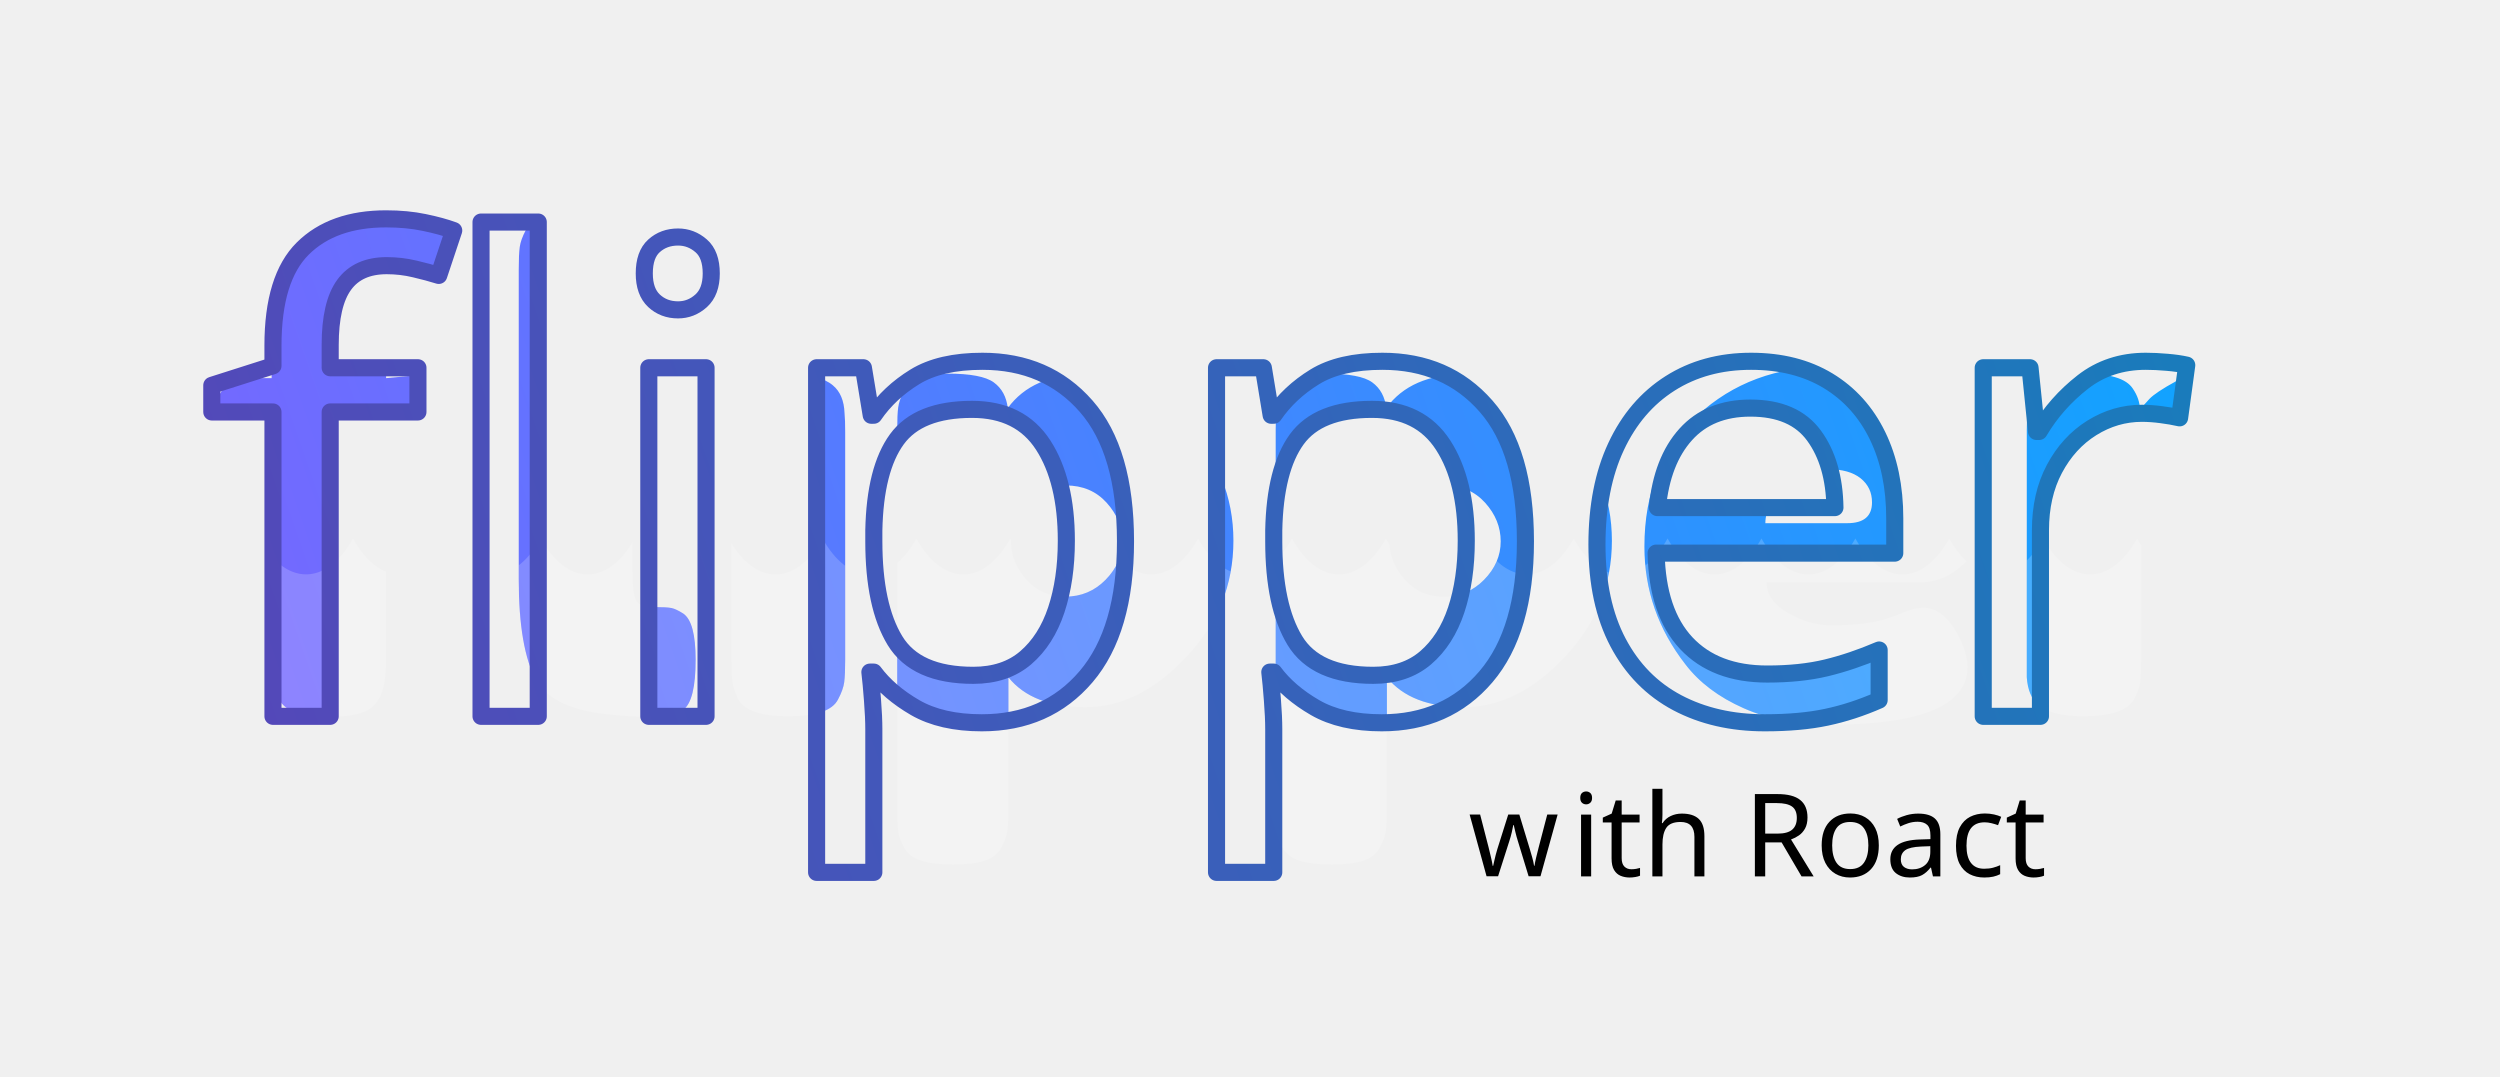
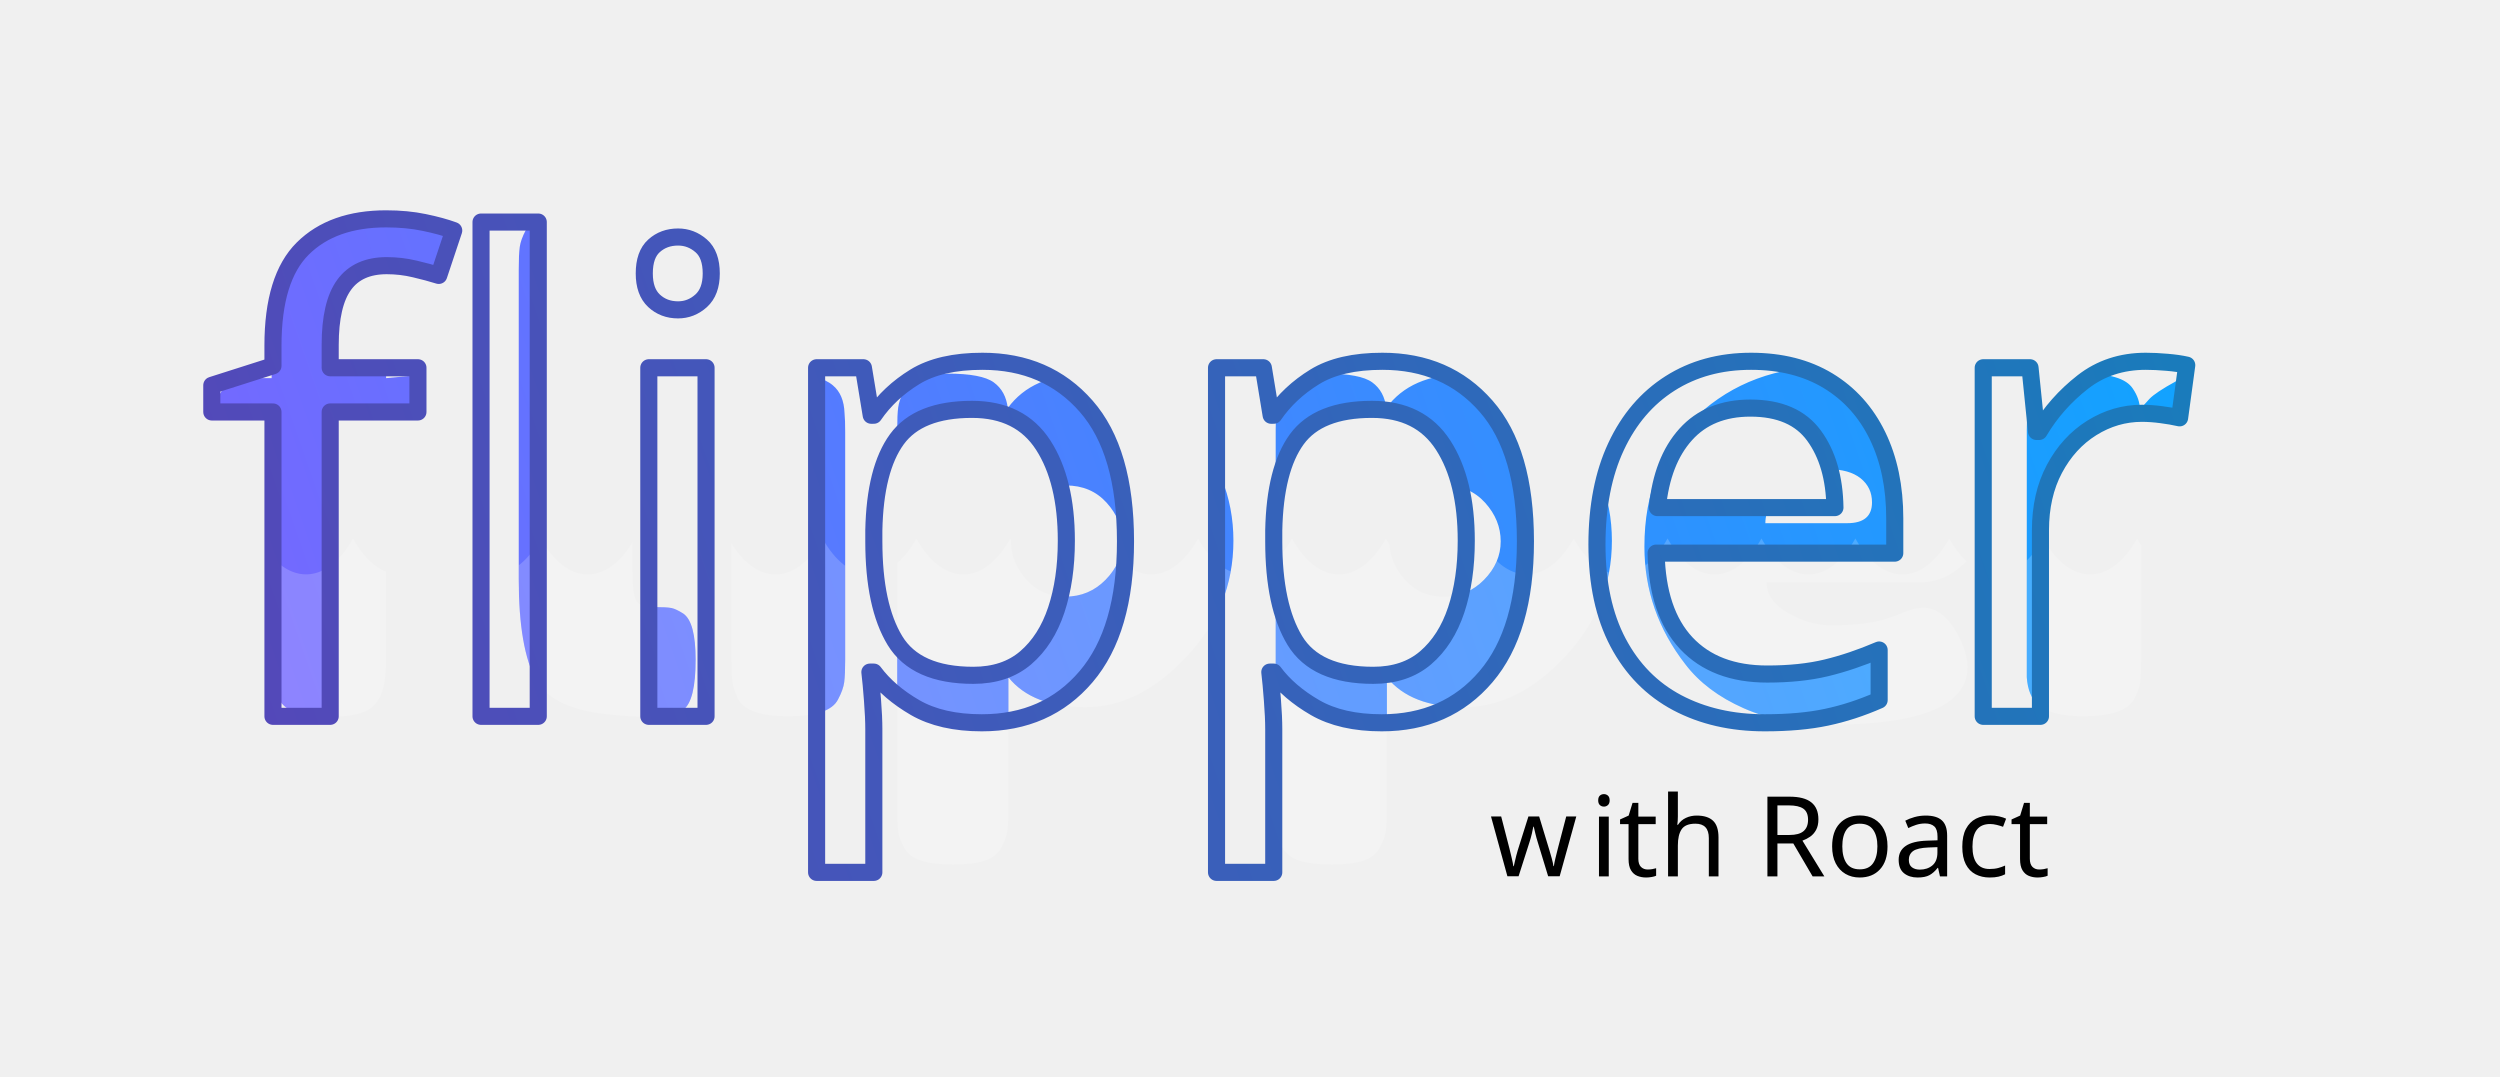
<svg xmlns="http://www.w3.org/2000/svg" width="100%" height="100%" viewBox="0 0 585 252" version="1.1" xml:space="preserve" style="fill-rule:evenodd;clip-rule:evenodd;stroke-linejoin:round;stroke-miterlimit:2;">
  <g transform="matrix(1,0,0,1,-615,0)">
    <g id="Artboard1" transform="matrix(0.491597,0,0,0.657963,528.479,-125.671)">
      <rect x="176" y="191" width="1190" height="383" style="fill:none;" />
      <g transform="matrix(2.03419,0,0,1.51984,123.68,96.1896)">
        <clipPath id="_clip1">
          <path d="M125.955,149.959C132.955,149.959 137.063,151.887 138.281,155.742C138.889,157.669 139.194,160.205 139.194,163.35C139.194,166.495 138.864,169.006 138.204,170.882C137.545,172.759 136.505,174.103 135.085,174.915C132.955,176.132 129.861,176.741 125.803,176.741L116.064,176.132L116.064,216.913C116.064,220.768 115.582,223.634 114.618,225.511C113.654,227.388 112.184,228.63 110.205,229.239C108.227,229.848 105.666,230.152 102.521,230.152C99.376,230.152 96.865,229.822 94.988,229.163C93.112,228.504 91.768,227.438 90.956,225.968C90.144,224.497 89.663,223.152 89.51,221.935C89.358,220.718 89.282,218.942 89.282,216.609L89.282,176.284L83.804,176.284C81.166,176.081 79.29,175.473 78.174,174.458C76.246,172.531 75.283,168.828 75.283,163.35C75.283,155.031 78.275,150.872 84.261,150.872L89.282,150.872L89.282,142.807C89.282,134.996 92.072,127.92 97.651,121.58C103.231,115.239 111.296,112.069 121.846,112.069C124.18,112.069 125.929,112.145 127.096,112.297C128.263,112.449 129.607,112.931 131.129,113.743C133.868,115.062 135.237,118.967 135.237,125.46C135.237,130.329 134.375,133.829 132.65,135.96C131.23,137.583 128.998,138.496 125.955,138.699L121.694,138.699C117.941,138.699 116.064,139.967 116.064,142.503L116.064,150.872L125.955,149.959ZM147.106,125.46C147.106,123.127 147.182,121.377 147.335,120.21C147.487,119.043 147.969,117.699 148.78,116.178C150.099,113.439 154.005,112.069 160.497,112.069C166.685,112.069 170.54,113.439 172.062,116.178C172.874,117.699 173.355,119.069 173.508,120.286C173.66,121.503 173.736,123.279 173.736,125.612L173.736,196.066C173.736,199.718 174.04,202.026 174.649,202.99C175.258,203.954 176.602,204.436 178.681,204.436C180.761,204.436 182.156,204.512 182.866,204.664C183.576,204.816 184.489,205.247 185.605,205.957C187.533,207.276 188.496,210.877 188.496,216.761C188.496,223.152 187.533,227.058 185.605,228.478C182.866,230.304 176.526,230.609 166.584,229.391C158.773,228.377 153.65,225.79 151.215,221.631C148.476,216.66 147.106,208.747 147.106,197.892L147.106,125.46ZM196.866,163.198C196.866,160.865 196.942,159.115 197.094,157.948C197.246,156.781 197.677,155.437 198.387,153.915C199.808,151.278 203.764,149.959 210.256,149.959C215.126,149.959 218.575,150.821 220.604,152.546C222.329,153.966 223.242,156.147 223.343,159.089C223.444,160.104 223.495,161.575 223.495,163.502L223.495,216.761C223.495,219.095 223.419,220.844 223.267,222.011C223.115,223.178 222.633,224.522 221.821,226.044C220.503,228.681 216.597,230 210.104,230C203.713,230 199.808,228.63 198.387,225.891C197.677,224.37 197.246,223.051 197.094,221.935C196.942,220.819 196.866,219.044 196.866,216.609L196.866,163.198ZM221.897,134.97C221.137,136.441 219.792,137.481 217.865,138.09C215.937,138.699 213.376,139.003 210.18,139.003C206.985,139.003 204.423,138.699 202.496,138.09C200.568,137.481 199.224,136.416 198.463,134.894C197.703,133.373 197.246,132.028 197.094,130.862C196.942,129.695 196.866,127.945 196.866,125.612C196.866,123.279 196.942,121.529 197.094,120.362C197.246,119.196 197.677,117.902 198.387,116.482C199.808,113.743 203.764,112.373 210.256,112.373C216.648,112.373 220.503,113.743 221.821,116.482C222.633,118.004 223.115,119.348 223.267,120.514C223.419,121.681 223.495,123.431 223.495,125.764C223.495,128.097 223.419,129.847 223.267,131.014C223.115,132.181 222.658,133.499 221.897,134.97ZM235.669,251.76L235.669,162.893C235.669,160.56 235.745,158.836 235.897,157.72C236.049,156.604 236.48,155.336 237.19,153.915C238.611,151.176 242.009,149.807 247.386,149.807C252.762,149.807 256.389,150.492 258.266,151.861C260.143,153.231 261.233,155.234 261.537,157.872C265.392,152.597 271.454,149.959 279.722,149.959C287.99,149.959 295.826,153.865 303.232,161.676C310.637,169.487 314.34,178.567 314.34,188.914C314.34,199.262 310.663,208.341 303.308,216.153C295.953,223.964 288.116,227.87 279.798,227.87C271.479,227.87 265.443,225.536 261.69,220.87L261.69,251.608C261.69,253.941 261.614,255.666 261.461,256.782C261.309,257.898 260.853,259.191 260.092,260.662C259.331,262.133 258.038,263.173 256.212,263.782C254.386,264.39 251.9,264.695 248.755,264.695C245.61,264.695 243.1,264.39 241.223,263.782C239.346,263.173 238.027,262.158 237.266,260.738C236.506,259.318 236.049,258.05 235.897,256.934C235.745,255.818 235.669,254.093 235.669,251.76ZM265.798,180.089C263.465,182.828 262.298,185.82 262.298,189.067C262.298,192.313 263.49,195.28 265.874,197.968C268.258,200.657 271.302,202.001 275.004,202.001C278.707,202.001 281.852,200.682 284.439,198.044C287.026,195.407 288.319,192.414 288.319,189.067C288.319,185.719 287.102,182.701 284.667,180.012C282.232,177.324 279.062,175.98 275.157,175.98C271.251,175.98 268.131,177.35 265.798,180.089ZM324.231,251.76L324.231,162.893C324.231,160.56 324.307,158.836 324.459,157.72C324.612,156.604 325.043,155.336 325.753,153.915C327.173,151.176 330.571,149.807 335.948,149.807C341.325,149.807 344.951,150.492 346.828,151.861C348.705,153.231 349.796,155.234 350.1,157.872C353.955,152.597 360.016,149.959 368.284,149.959C376.552,149.959 384.389,153.865 391.794,161.676C399.2,169.487 402.903,178.567 402.903,188.914C402.903,199.262 399.225,208.341 391.87,216.153C384.515,223.964 376.679,227.87 368.36,227.87C360.042,227.87 354.006,225.536 350.252,220.87L350.252,251.608C350.252,253.941 350.176,255.666 350.024,256.782C349.872,257.898 349.415,259.191 348.654,260.662C347.893,262.133 346.6,263.173 344.774,263.782C342.948,264.39 340.462,264.695 337.318,264.695C334.173,264.695 331.662,264.39 329.785,263.782C327.909,263.173 326.59,262.158 325.829,260.738C325.068,259.318 324.612,258.05 324.459,256.934C324.307,255.818 324.231,254.093 324.231,251.76ZM354.361,180.089C352.027,182.828 350.861,185.82 350.861,189.067C350.861,192.313 352.053,195.28 354.437,197.968C356.821,200.657 359.864,202.001 363.567,202.001C367.27,202.001 370.414,200.682 373.001,198.044C375.588,195.407 376.882,192.414 376.882,189.067C376.882,185.719 375.664,182.701 373.23,180.012C370.795,177.324 367.625,175.98 363.719,175.98C359.813,175.98 356.694,177.35 354.361,180.089ZM490.095,180.317C490.095,186.556 488.548,191.172 485.454,194.164C482.36,197.157 478.936,198.653 475.183,198.653L439.119,198.653C439.119,201.494 440.793,203.878 444.14,205.805C447.488,207.733 450.836,208.696 454.183,208.696C460.067,208.696 464.683,208.088 468.031,206.87L469.705,206.262C472.139,205.146 474.168,204.588 475.791,204.588C479.038,204.588 481.828,206.87 484.161,211.435C485.48,214.174 486.139,216.508 486.139,218.435C486.139,227.464 475.335,231.978 453.727,231.978C446.22,231.978 439.55,230.685 433.717,228.098C427.884,225.511 423.344,222.087 420.098,217.826C413.707,209.609 410.511,200.428 410.511,190.284C410.511,177.502 414.645,167.281 422.913,159.622C431.181,151.963 441.503,148.133 453.879,148.133C467.98,148.133 478.328,153.104 484.922,163.046C488.371,168.321 490.095,174.078 490.095,180.317ZM457.988,184.806C461.843,184.806 463.77,183.183 463.77,179.936C463.77,177.603 462.882,175.726 461.107,174.306C459.332,172.886 456.796,172.176 453.499,172.176C450.202,172.176 446.93,173.52 443.684,176.208C440.438,178.897 438.814,181.762 438.814,184.806L457.988,184.806ZM554.463,150.72C556.39,151.329 557.988,152.368 559.256,153.839C560.524,155.31 561.158,157.669 561.158,160.915C561.158,164.162 560.195,167.712 558.267,171.567C556.34,175.422 553.55,177.35 549.898,177.35C548.072,177.35 546.322,176.944 544.648,176.132C542.974,175.321 540.768,174.915 538.029,174.915C535.29,174.915 532.728,175.879 530.344,177.806C527.96,179.733 526.768,182.067 526.768,184.806L526.768,216.761C526.768,219.095 526.692,220.844 526.54,222.011C526.388,223.178 525.906,224.522 525.094,226.044C523.573,228.681 519.616,230 513.225,230C508.356,230 504.856,229.138 502.725,227.413C501.102,225.993 500.189,223.812 499.986,220.87L499.986,163.046C499.986,160.712 500.062,158.962 500.215,157.796C500.367,156.629 500.798,155.336 501.508,153.915C502.928,151.176 506.885,149.807 513.377,149.807C519.464,149.807 523.268,150.974 524.79,153.307C525.906,154.93 526.464,156.604 526.464,158.328C526.971,157.618 527.706,156.756 528.67,155.742C529.634,154.727 531.688,153.358 534.833,151.633C537.978,149.908 540.742,149.046 543.126,149.046C545.51,149.046 547.514,149.173 549.137,149.426C550.76,149.68 552.535,150.111 554.463,150.72Z" clip-rule="nonzero" />
        </clipPath>
        <g clip-path="url(#_clip1)">
          <text x="73px" y="230px" style="font-family:'FredokaOne-Regular', 'Fredoka One';font-size:152.169px;fill:url(#_Linear2);">ﬂipper</text>
          <g transform="matrix(1,0,0,1.15129,4.0786,22.5964)">
            <path d="M318.472,149.668C320.519,148.409 322.38,146.467 323.965,144C326.881,148.538 330.732,151.3 334.951,151.3C336.877,151.3 338.726,150.725 340.444,149.668L340.444,260.393L318.472,260.393L318.472,149.668ZM274.528,260.393L274.528,149.668C276.574,148.409 278.436,146.467 280.021,144C282.937,148.538 286.788,151.3 291.007,151.3C292.933,151.3 294.782,150.725 296.5,149.668L296.596,149.608C298.605,148.348 300.433,146.429 301.993,144C304.909,148.538 308.76,151.3 312.979,151.3C314.905,151.3 316.754,150.725 318.472,149.668L318.472,260.393L274.528,260.393ZM472.278,260.393L472.278,149.668C474.324,148.409 476.186,146.467 477.771,144C480.687,148.538 484.538,151.3 488.757,151.3C490.683,151.3 492.532,150.725 494.25,149.668L494.346,149.608C496.355,148.348 498.183,146.429 499.743,144C502.659,148.538 506.51,151.3 510.729,151.3C512.655,151.3 514.504,150.725 516.222,149.668L516.222,260.393L472.278,260.393ZM626.083,260.393L626.083,149.668C628.13,148.409 629.991,146.467 631.576,144C634.492,148.538 638.343,151.3 642.563,151.3C644.488,151.3 646.337,150.725 648.056,149.668L648.151,149.608C650.16,148.348 651.988,146.429 653.549,144C656.465,148.538 660.316,151.3 664.535,151.3C666.46,151.3 668.309,150.725 670.028,149.668L670.028,260.393L626.083,260.393ZM-76.932,149.608C-74.923,148.348 -73.095,146.429 -71.535,144C-68.619,148.538 -64.768,151.3 -60.549,151.3C-58.623,151.3 -56.774,150.725 -55.056,149.668L-55.056,260.393L-99,260.393L-99,149.668C-96.953,148.409 -95.092,146.467 -93.507,144C-90.591,148.538 -86.74,151.3 -82.521,151.3C-80.595,151.3 -78.746,150.725 -77.028,149.668L-76.932,149.608ZM-55.056,260.393L-55.056,149.668C-53.009,148.409 -51.148,146.467 -49.563,144C-46.647,148.538 -42.796,151.3 -38.576,151.3C-36.651,151.3 -34.802,150.725 -33.083,149.668L-32.988,149.608C-30.979,148.348 -29.151,146.429 -27.59,144C-24.674,148.538 -20.823,151.3 -16.604,151.3C-14.679,151.3 -12.83,150.725 -11.111,149.668L-11.015,149.608C-9.007,148.348 -7.178,146.429 -5.618,144C-2.702,148.538 1.149,151.3 5.368,151.3C7.294,151.3 9.143,150.725 10.861,149.668L10.861,260.393L-55.056,260.393ZM670.028,149.668C672.074,148.409 673.936,146.467 675.521,144C678.437,148.538 682.288,151.3 686.507,151.3C688.433,151.3 690.282,150.725 692,149.668L692,260.393L670.028,260.393L670.028,149.668ZM406.361,260.393L406.361,149.668C408.408,148.409 410.269,146.467 411.854,144C414.77,148.538 418.621,151.3 422.84,151.3C424.766,151.3 426.615,150.725 428.333,149.668L428.429,149.608C430.438,148.348 432.266,146.429 433.826,144C436.742,148.538 440.593,151.3 444.813,151.3C446.738,151.3 448.587,150.725 450.306,149.668L450.401,149.608C452.41,148.348 454.238,146.429 455.799,144C458.715,148.538 462.566,151.3 466.785,151.3C468.71,151.3 470.559,150.725 472.278,149.668L472.278,260.393L406.361,260.393ZM10.861,260.393L10.861,149.668C12.908,148.409 14.769,146.467 16.354,144C19.27,148.538 23.121,151.3 27.34,151.3C29.266,151.3 31.115,150.725 32.833,149.668L32.929,149.608C34.938,148.348 36.766,146.429 38.326,144C41.242,148.538 45.093,151.3 49.312,151.3C51.238,151.3 53.087,150.725 54.806,149.668L54.806,260.393L10.861,260.393ZM76.778,149.668C78.824,148.409 80.686,146.467 82.271,144C85.187,148.538 89.038,151.3 93.257,151.3C95.183,151.3 97.032,150.725 98.75,149.668L98.75,260.393L76.778,260.393L76.778,149.668ZM362.417,260.393L362.417,149.668C364.463,148.409 366.325,146.467 367.91,144C370.826,148.538 374.677,151.3 378.896,151.3C380.821,151.3 382.67,150.725 384.389,149.668L384.485,149.608C386.493,148.348 388.322,146.429 389.882,144C392.798,148.538 396.649,151.3 400.868,151.3C402.794,151.3 404.643,150.725 406.361,149.668L406.361,260.393L362.417,260.393ZM98.75,260.393L98.75,149.668C100.797,148.409 102.658,146.467 104.243,144C107.159,148.538 111.01,151.3 115.229,151.3C117.155,151.3 119.004,150.725 120.722,149.668L120.818,149.608C122.827,148.348 124.655,146.429 126.215,144C129.131,148.538 132.982,151.3 137.201,151.3C139.127,151.3 140.976,150.725 142.694,149.668L142.694,260.393L98.75,260.393ZM142.694,260.393L142.694,149.668C144.741,148.409 146.602,146.467 148.187,144C151.103,148.538 154.954,151.3 159.174,151.3C161.099,151.3 162.948,150.725 164.667,149.668L164.762,149.608C166.771,148.348 168.599,146.429 170.16,144C173.076,148.538 176.927,151.3 181.146,151.3C183.071,151.3 184.92,150.725 186.639,149.668L186.639,260.393L142.694,260.393ZM208.611,149.668C210.658,148.409 212.519,146.467 214.104,144C217.02,148.538 220.871,151.3 225.09,151.3C227.016,151.3 228.865,150.725 230.583,149.668L230.583,260.393L208.611,260.393L208.611,149.668ZM230.583,260.393L230.583,149.668C232.63,148.409 234.491,146.467 236.076,144C238.992,148.538 242.843,151.3 247.063,151.3C248.988,151.3 250.837,150.725 252.556,149.668L252.651,149.608C254.66,148.348 256.488,146.429 258.049,144C260.965,148.538 264.816,151.3 269.035,151.3C270.96,151.3 272.809,150.725 274.528,149.668L274.528,260.393L230.583,260.393ZM54.806,149.668C56.852,148.409 58.714,146.467 60.299,144C63.215,148.538 67.066,151.3 71.285,151.3C73.21,151.3 75.059,150.725 76.778,149.668L76.778,260.393L54.806,260.393L54.806,149.668ZM340.444,149.668C342.491,148.409 344.352,146.467 345.937,144C348.853,148.538 352.704,151.3 356.924,151.3C358.849,151.3 360.698,150.725 362.417,149.668L362.417,260.393L340.444,260.393L340.444,149.668ZM516.222,149.668C518.269,148.409 520.13,146.467 521.715,144C524.631,148.538 528.482,151.3 532.701,151.3C534.627,151.3 536.476,150.725 538.194,149.668L538.194,260.393L516.222,260.393L516.222,149.668ZM538.194,149.668C540.241,148.409 542.102,146.467 543.687,144C546.603,148.538 550.454,151.3 554.674,151.3C556.599,151.3 558.448,150.725 560.167,149.668L560.167,260.393L538.194,260.393L538.194,149.668ZM560.167,149.668C562.213,148.409 564.075,146.467 565.66,144C568.576,148.538 572.427,151.3 576.646,151.3C578.571,151.3 580.42,150.725 582.139,149.668L582.139,260.393L560.167,260.393L560.167,149.668ZM186.639,149.668C188.685,148.409 190.547,146.467 192.132,144C195.048,148.538 198.899,151.3 203.118,151.3C205.044,151.3 206.893,150.725 208.611,149.668L208.611,260.393L186.639,260.393L186.639,149.668ZM604.111,149.668C606.158,148.409 608.019,146.467 609.604,144C612.52,148.538 616.371,151.3 620.59,151.3C622.516,151.3 624.365,150.725 626.083,149.668L626.083,260.393L604.111,260.393L604.111,149.668ZM582.139,149.668C584.185,148.409 586.047,146.467 587.632,144C590.548,148.538 594.399,151.3 598.618,151.3C600.544,151.3 602.393,150.725 604.111,149.668L604.111,260.393L582.139,260.393L582.139,149.668Z" style="fill:white;fill-opacity:0.18;" />
          </g>
        </g>
        <text x="73px" y="230px" style="font-family:'FredokaOne-Regular', 'Fredoka One';font-size:152.169px;fill:none;stroke:url(#_Linear3);stroke-width:4px;">ﬂipper</text>
      </g>
-       <g transform="matrix(1.74795,0,0,1.30598,-261.227,238.458)">
+       <g transform="matrix(1.6938,0,0,1.26552,-215.837,246.654)">
        <text x="650px" y="202.313px" style="font-family:'FredokaOne-Regular', 'Fredoka One';font-size:31.371px;">w<tspan x="678.015px 689.151px 706.374px 728.491px 739.565px 761.87px 783.83px 805.665px 824.707px " y="202.313px 202.313px 202.313px 202.313px 202.313px 202.313px 202.313px 202.313px 202.313px ">ith Roact</tspan>
        </text>
      </g>
    </g>
  </g>
  <defs>
    <linearGradient id="_Linear2" x1="0" y1="0" x2="1" y2="0" gradientUnits="userSpaceOnUse" gradientTransform="matrix(519,-184,54.9589,155.02,73.0786,265.882)">
      <stop offset="0" style="stop-color:rgb(124,100,255);stop-opacity:1" />
      <stop offset="1" style="stop-color:rgb(0,173,255);stop-opacity:1" />
    </linearGradient>
    <linearGradient id="_Linear3" x1="0" y1="0" x2="1" y2="0" gradientUnits="userSpaceOnUse" gradientTransform="matrix(-519,184,-184,-519,592.079,81.8818)">
      <stop offset="0" style="stop-color:rgb(16,132,187);stop-opacity:1" />
      <stop offset="1" style="stop-color:rgb(87,69,185);stop-opacity:1" />
    </linearGradient>
  </defs>
</svg>
